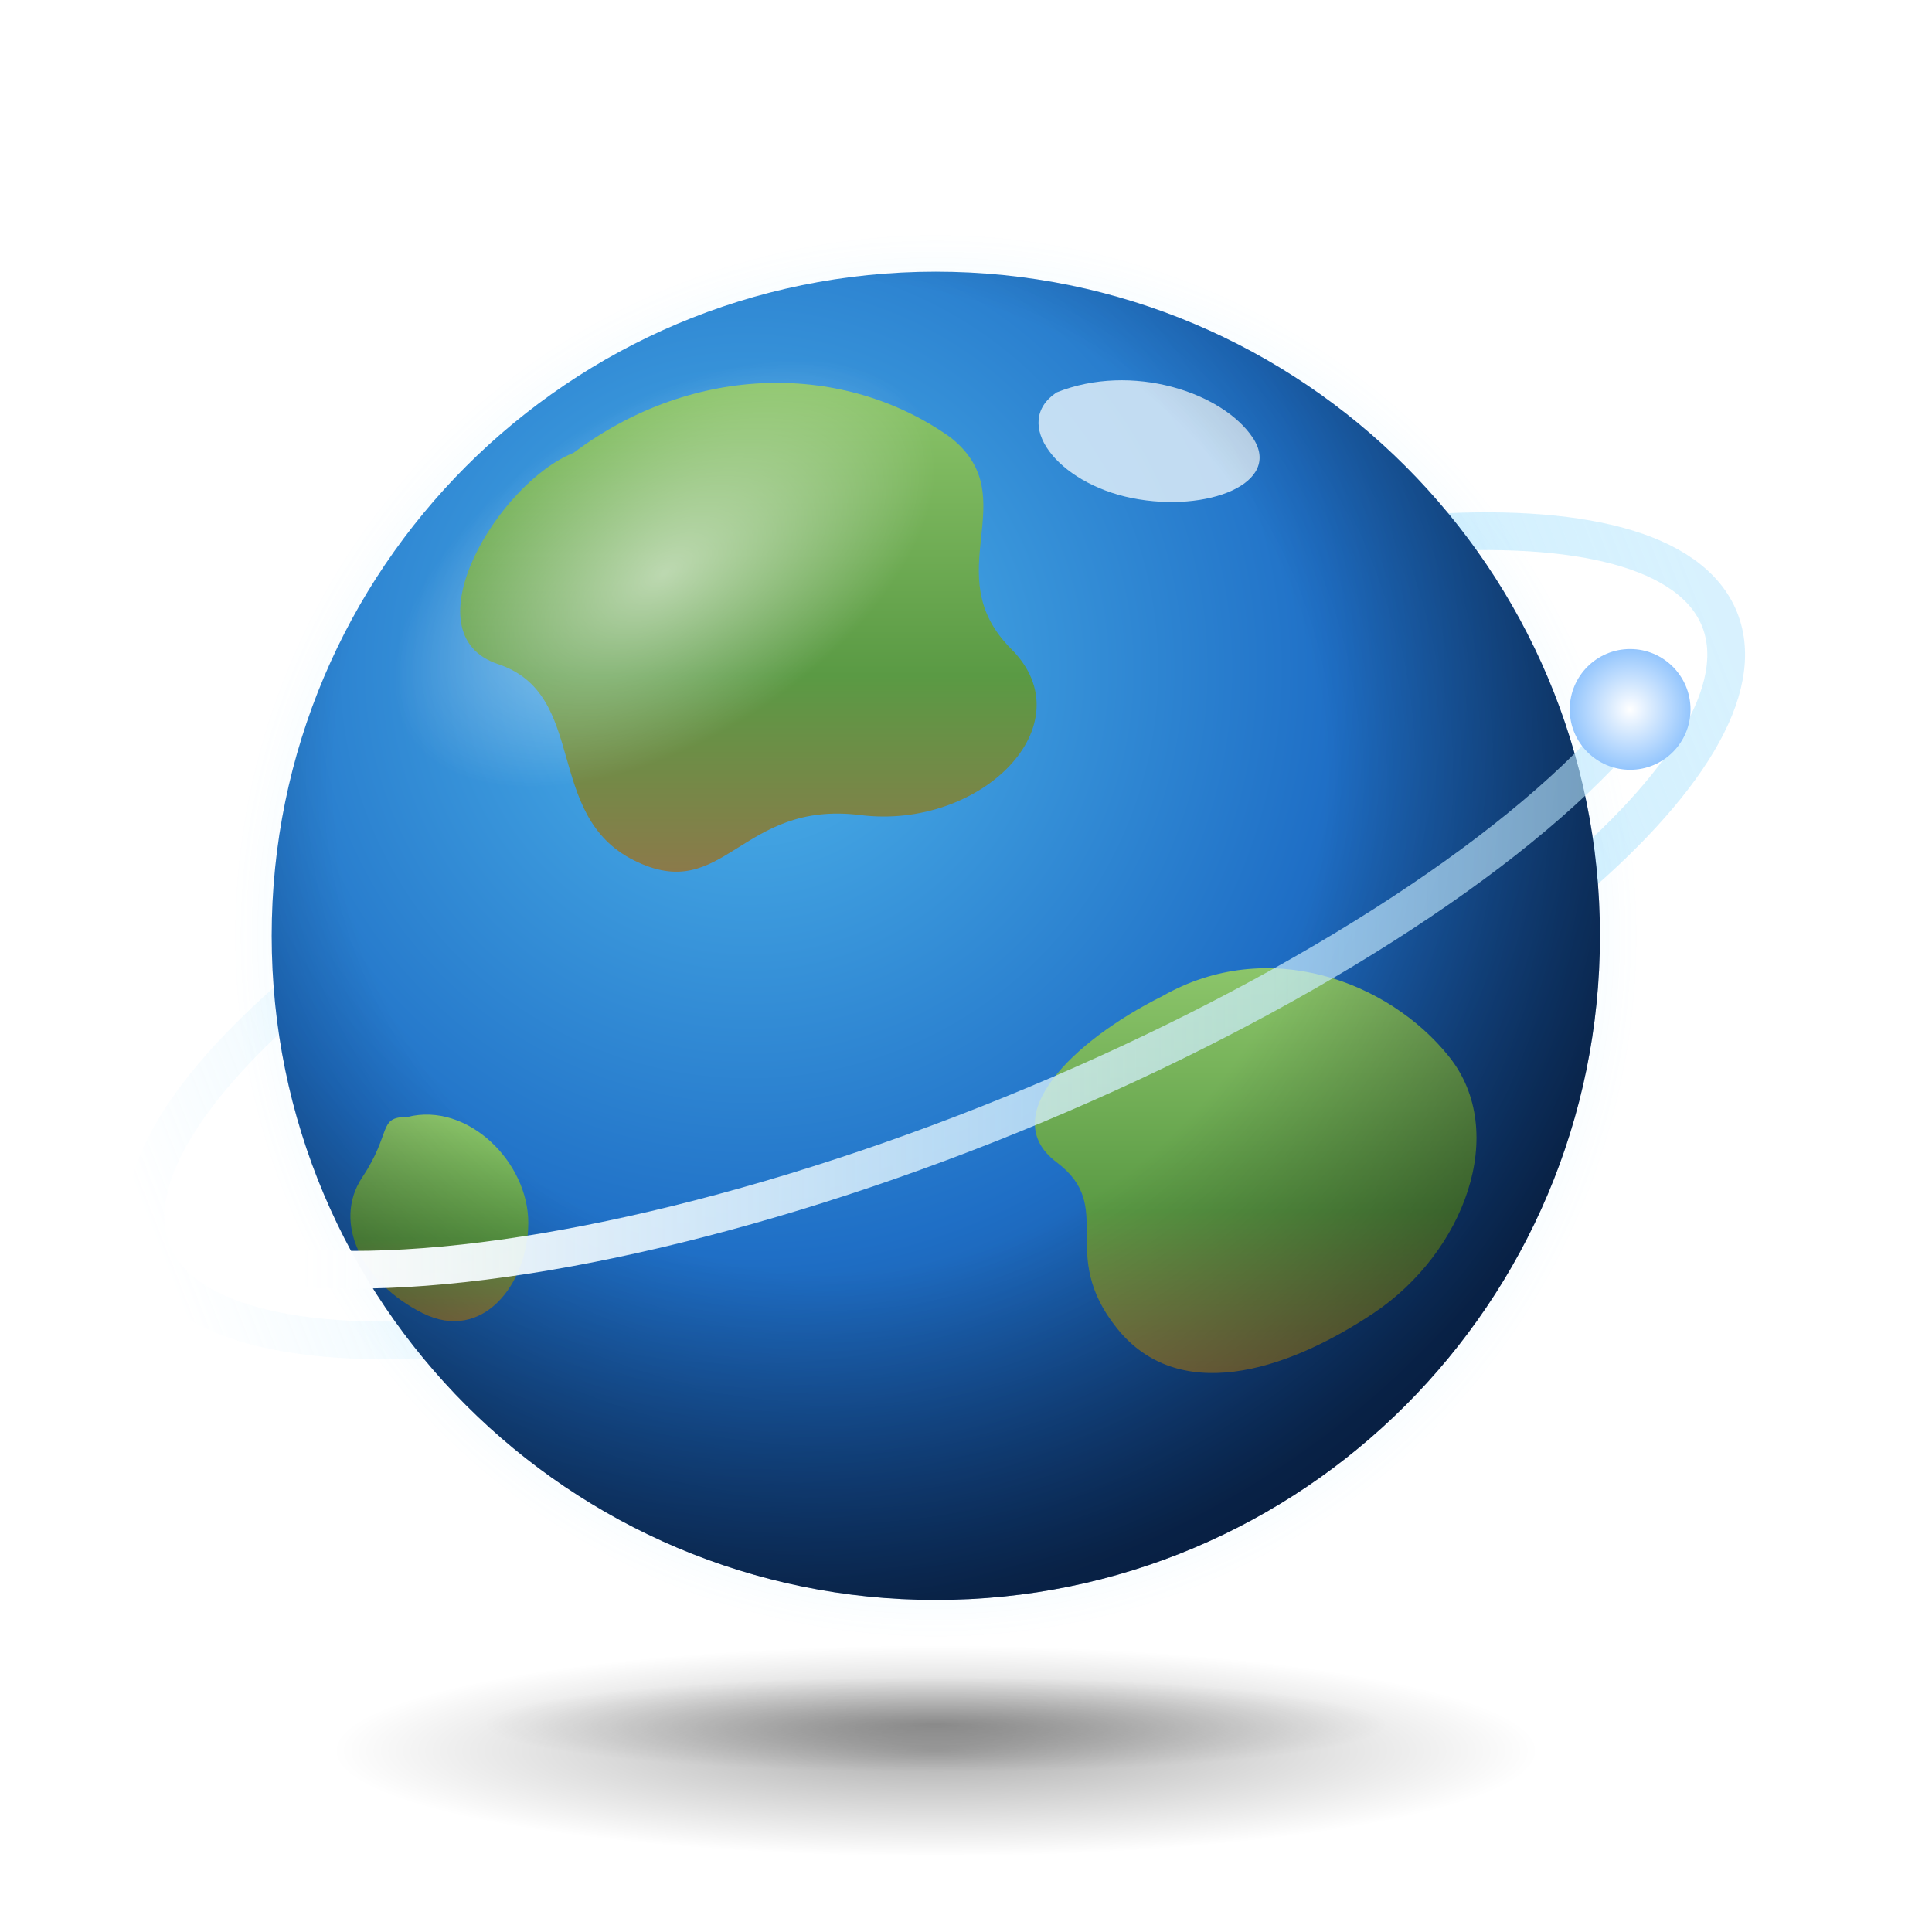
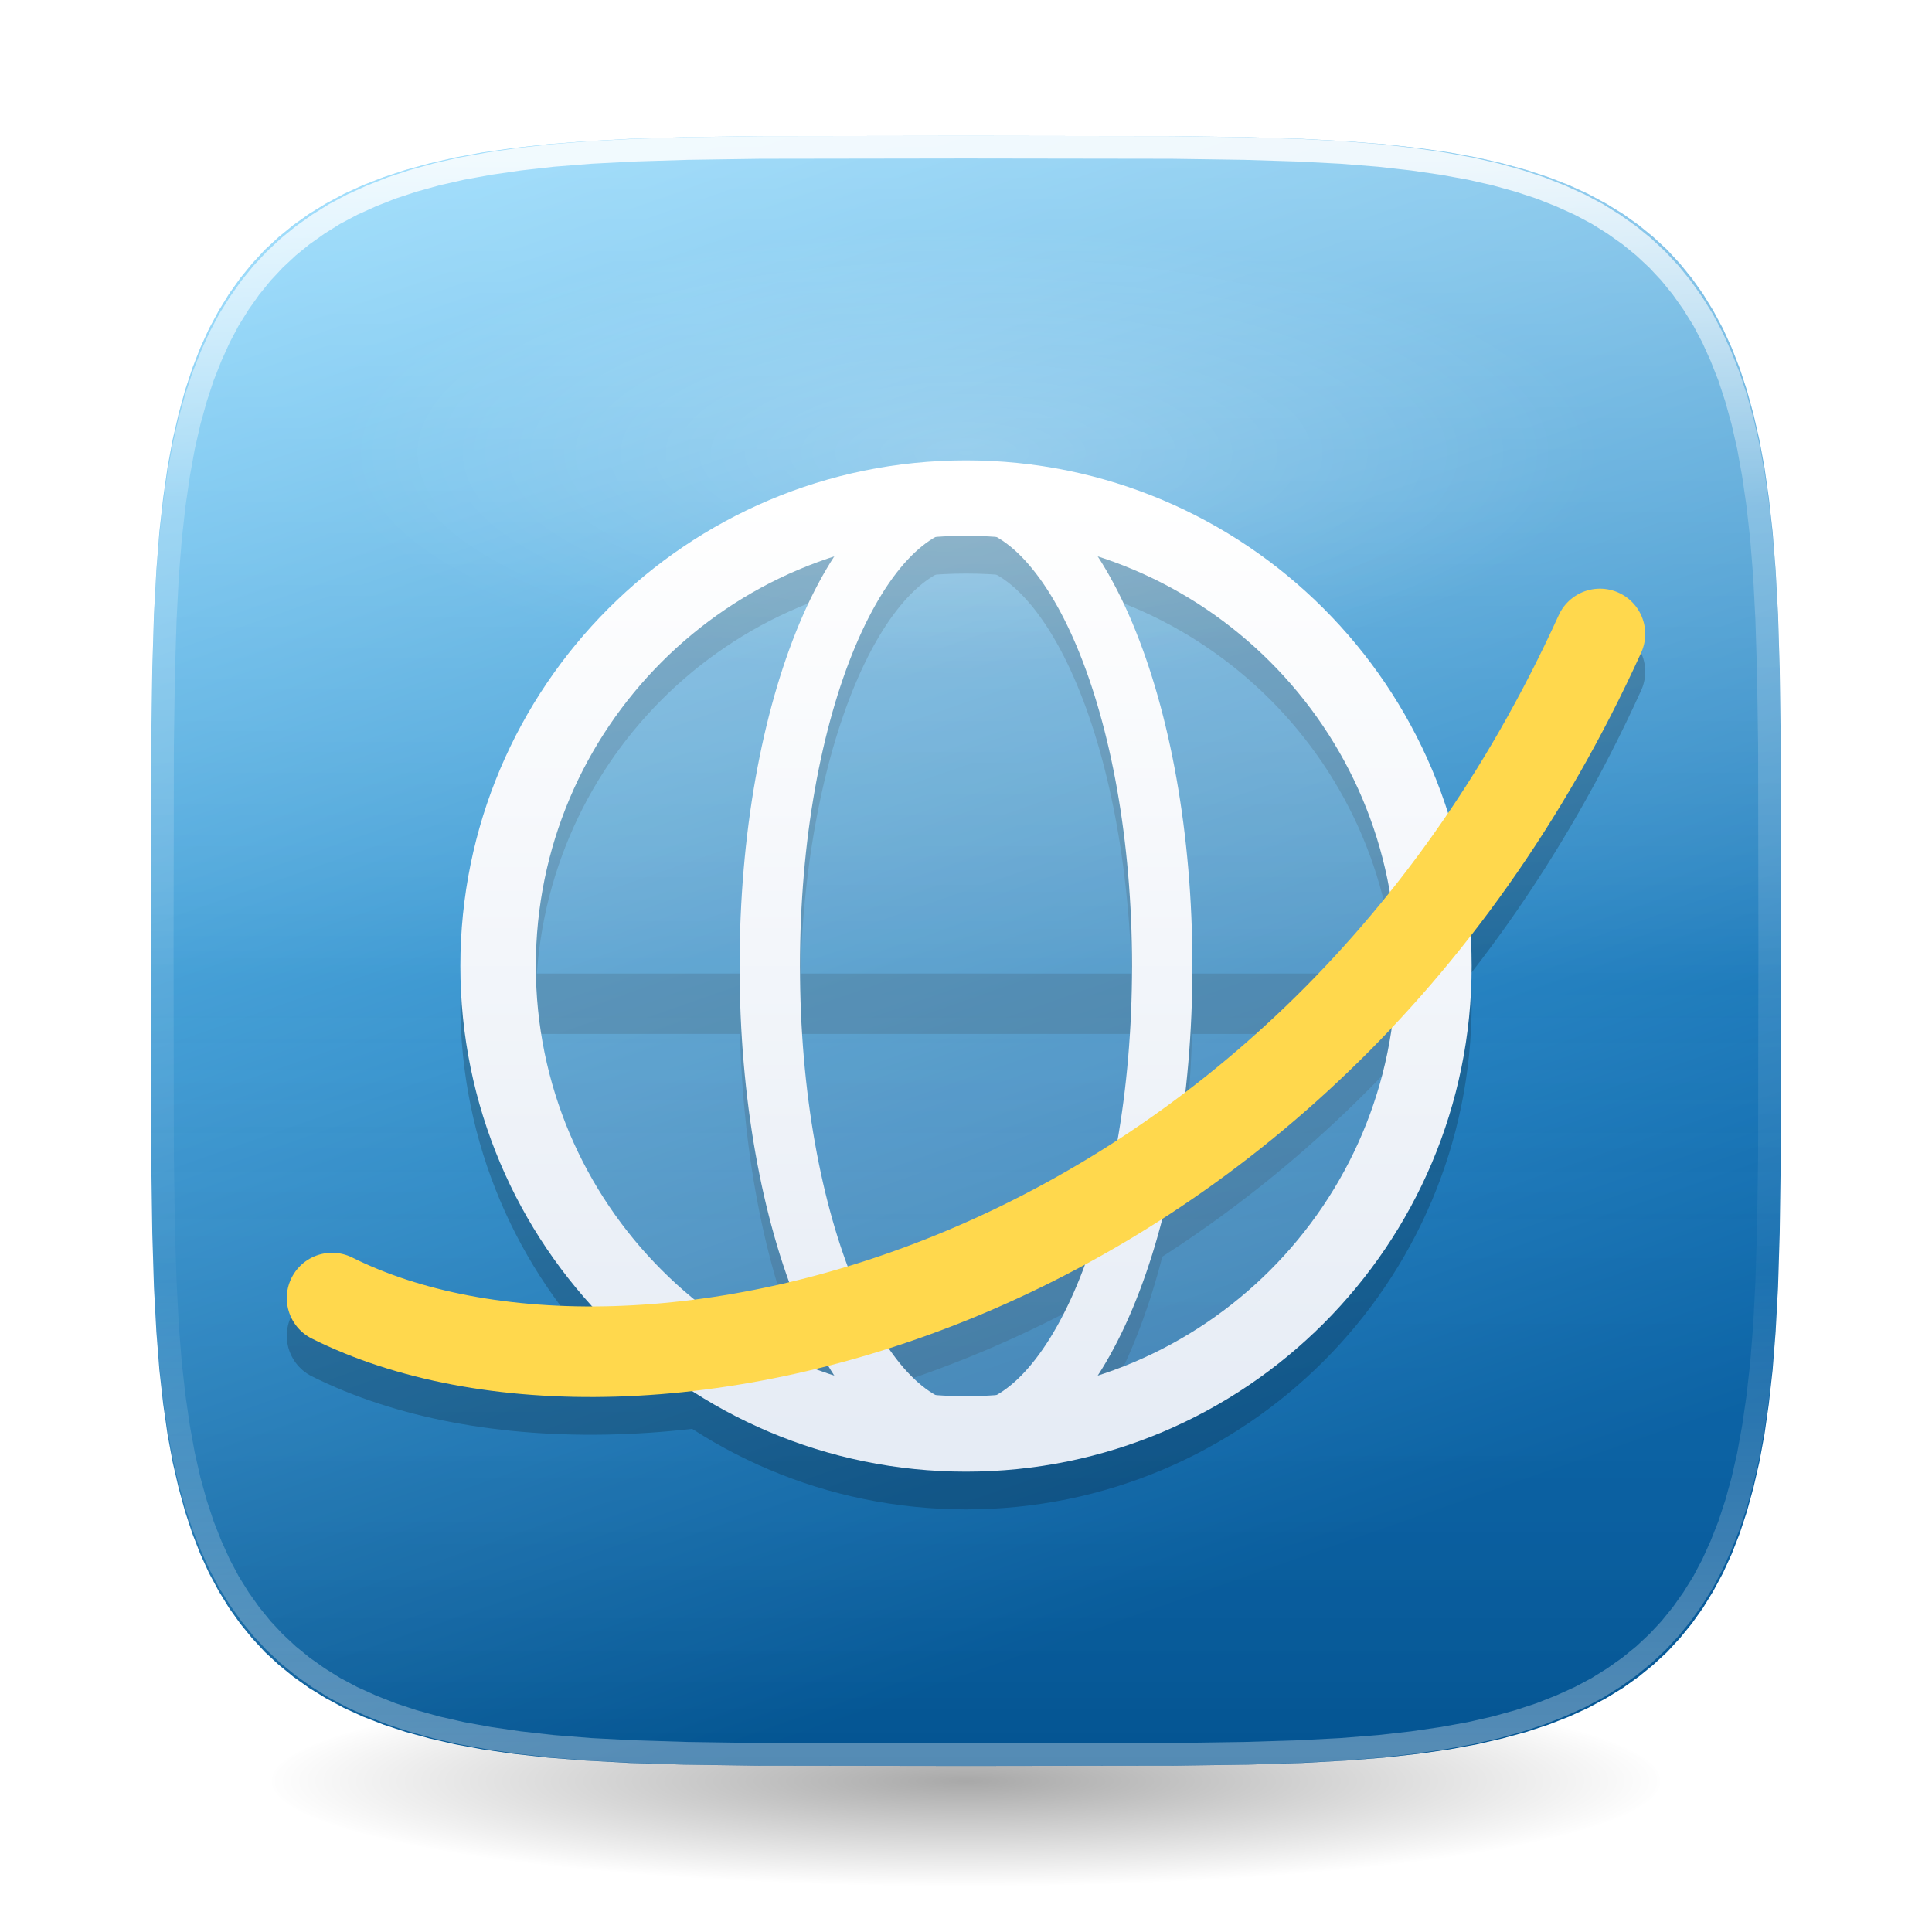
<svg xmlns="http://www.w3.org/2000/svg" viewBox="0 0 128 128" fill="none">
  <defs>
-     <radialGradient id="g1" cx="0.5" cy="0.5" r="0.5">
-       <stop offset="0" stop-color="#000000" stop-opacity="0.32" />
+     <radialGradient id="drop" cx="0.5" cy="0.5" r="0.5">
+       <stop offset="0" stop-color="#000000" stop-opacity="0.34" />
      <stop offset="1" stop-color="#000000" stop-opacity="0" />
    </radialGradient>
-     <radialGradient id="g2" cx="0.5" cy="0.5" r="0.5">
-       <stop offset="0" stop-color="#000000" stop-opacity="0.288" />
-       <stop offset="1" stop-color="#000000" stop-opacity="0" />
-     </radialGradient>
-     <linearGradient id="g3" x1="0" y1="0" x2="1" y2="0">
-       <stop offset="0" stop-color="#ffffff" stop-opacity="0.9" />
-       <stop offset="1" stop-color="#7dd3fc" stop-opacity="0.3" />
+     <linearGradient id="bg" x1="0" y1="0" x2="0.35" y2="1">
+       <stop offset="0" stop-color="#7fd6ff" />
+       <stop offset="1" stop-color="#0361a8" />
    </linearGradient>
-     <radialGradient id="g4" cx="0.5" cy="0.5" r="0.5">
-       <stop offset="0" stop-color="#9be7ff" stop-opacity="0.5" />
-       <stop offset="1" stop-color="#38bdf8" stop-opacity="0" />
-     </radialGradient>
-     <radialGradient id="g5" cx="0.36" cy="0.3" r="0.8">
-       <stop offset="0" stop-color="#4fb6ec" />
-       <stop offset="0.55" stop-color="#1f6fc6" />
-       <stop offset="1" stop-color="#0b2f6b" />
-     </radialGradient>
-     <linearGradient id="g6" x1="0" y1="0" x2="0" y2="1">
-       <stop offset="0" stop-color="#8cc56a" />
-       <stop offset="0.6" stop-color="#5a9a44" />
-       <stop offset="1" stop-color="#8b7a4a" />
+     <linearGradient id="gloss" x1="0" y1="0" x2="0" y2="1">
+       <stop offset="0" stop-color="#ffffff" stop-opacity="0.34" />
+       <stop offset="0.44" stop-color="#ffffff" stop-opacity="0.07" />
+       <stop offset="0.52" stop-color="#ffffff" stop-opacity="0" />
+       <stop offset="1" stop-color="#000000" stop-opacity="0.14" />
    </linearGradient>
-     <radialGradient id="g7" cx="0.42" cy="0.38" r="0.62">
-       <stop offset="0.6" stop-color="#000000" stop-opacity="0" />
-       <stop offset="1" stop-color="#000000" stop-opacity="0.45" />
-     </radialGradient>
-     <radialGradient id="g8" cx="0.5" cy="0.5" r="0.5">
-       <stop offset="0" stop-color="#ffffff" stop-opacity="0.55" />
+     <radialGradient id="glow" cx="0.5" cy="0.5" r="0.5">
+       <stop offset="0" stop-color="#ffffff" stop-opacity="0.22" />
      <stop offset="1" stop-color="#ffffff" stop-opacity="0" />
    </radialGradient>
-     <linearGradient id="g9" x1="0" y1="0" x2="1" y2="0">
+     <linearGradient id="rim" x1="0" y1="0" x2="0" y2="1">
+       <stop offset="0" stop-color="#ffffff" stop-opacity="0.85" />
+       <stop offset="0.22" stop-color="#ffffff" stop-opacity="0.22" />
+       <stop offset="0.7" stop-color="#ffffff" stop-opacity="0.04" />
+       <stop offset="1" stop-color="#ffffff" stop-opacity="0.32" />
+     </linearGradient>
+     <linearGradient id="gw" x1="0" y1="0" x2="0" y2="1">
      <stop offset="0" stop-color="#ffffff" />
-       <stop offset="1" stop-color="#bae6fd" stop-opacity="0.6" />
+       <stop offset="1" stop-color="#e6ecf5" />
    </linearGradient>
-     <radialGradient id="g10" cx="0.5" cy="0.5" r="0.5">
-       <stop offset="0" stop-color="#ffffff" />
-       <stop offset="1" stop-color="#93c5fd" />
-     </radialGradient>
  </defs>
-   <ellipse cx="62" cy="116" rx="40" ry="7" fill="url(#g1)" />
-   <ellipse cx="62" cy="114.25" rx="30" ry="3.15" fill="url(#g2)" />
-   <ellipse cx="62" cy="62" rx="56" ry="18" stroke="url(#g3)" stroke-width="2.5" transform="rotate(-22 62 62)" />
-   <circle cx="62" cy="62" r="47" fill="url(#g4)" />
-   <circle cx="62" cy="62" r="44" fill="url(#g5)" />
-   <path d="M38 30c8-6 18-6 25-1 5 4-1 9 4 14s-2 12-10 11-9 6-15 3-3-11-9-13 0-12 5-14z" fill="url(#g6)" />
-   <path d="M77 66c7-4 15-1 19 4s1 13-5 17-13 6-17 1 0-8-4-11 1-8 7-11z" fill="url(#g6)" />
-   <path d="M27 74c4-1 8 3 8 7s-3 8-7 6-6-6-4-9 1-4 3-4z" fill="url(#g6)" />
-   <path d="M70 26c5-2 11 0 13 3s-3 5-8 4-8-5-5-7z" fill="#e8f4fb" fill-opacity="0.8" />
-   <circle cx="62" cy="62" r="44" fill="url(#g7)" />
-   <ellipse cx="44" cy="38" rx="20" ry="11" fill="url(#g8)" transform="rotate(-32 44 38)" />
-   <path d="M106 50 A56 18 -22 0 1 20 84" stroke="url(#g9)" stroke-width="2.5" stroke-linecap="round" />
-   <circle cx="108" cy="47" r="4" fill="url(#g10)" />
+   <ellipse cx="64" cy="118" rx="46" ry="7" fill="url(#drop)" />
+   <path d="M118.00 63.00 L117.98 76.83 L117.91 81.69 L117.80 85.28 L117.64 88.22 L117.44 90.76 L117.19 93.00 L116.90 95.03 L116.56 96.87 L116.17 98.56 L115.74 100.13 L115.26 101.59 L114.73 102.95 L114.15 104.22 L113.51 105.41 L112.83 106.52 L112.09 107.56 L111.30 108.53 L110.45 109.45 L109.53 110.30 L108.56 111.09 L107.52 111.83 L106.41 112.51 L105.22 113.15 L103.95 113.73 L102.59 114.26 L101.13 114.74 L99.56 115.17 L97.87 115.56 L96.03 115.90 L94.00 116.19 L91.76 116.44 L89.22 116.64 L86.28 116.80 L82.69 116.91 L77.83 116.98 L64.00 117.00 L50.17 116.98 L45.31 116.91 L41.72 116.80 L38.78 116.64 L36.24 116.44 L34.00 116.19 L31.97 115.90 L30.13 115.56 L28.44 115.17 L26.87 114.74 L25.41 114.26 L24.05 113.73 L22.78 113.15 L21.59 112.51 L20.48 111.83 L19.44 111.09 L18.47 110.30 L17.55 109.45 L16.70 108.53 L15.91 107.56 L15.17 106.52 L14.49 105.41 L13.85 104.22 L13.27 102.95 L12.74 101.59 L12.26 100.13 L11.83 98.56 L11.44 96.87 L11.10 95.03 L10.81 93.00 L10.56 90.76 L10.36 88.22 L10.20 85.28 L10.09 81.69 L10.02 76.83 L10.00 63.00 L10.02 49.17 L10.09 44.31 L10.20 40.72 L10.36 37.78 L10.56 35.24 L10.81 33.00 L11.10 30.97 L11.44 29.13 L11.83 27.44 L12.26 25.87 L12.74 24.41 L13.27 23.05 L13.85 21.78 L14.49 20.59 L15.17 19.48 L15.91 18.44 L16.70 17.47 L17.55 16.55 L18.47 15.70 L19.44 14.91 L20.48 14.17 L21.59 13.49 L22.78 12.85 L24.05 12.27 L25.41 11.74 L26.87 11.26 L28.44 10.83 L30.13 10.44 L31.97 10.10 L34.00 9.81 L36.24 9.56 L38.78 9.36 L41.72 9.20 L45.31 9.09 L50.17 9.02 L64.00 9.00 L77.83 9.02 L82.69 9.09 L86.28 9.20 L89.22 9.36 L91.76 9.56 L94.00 9.81 L96.03 10.10 L97.87 10.44 L99.56 10.83 L101.13 11.26 L102.59 11.74 L103.95 12.27 L105.22 12.85 L106.41 13.49 L107.52 14.17 L108.56 14.91 L109.53 15.70 L110.45 16.55 L111.30 17.47 L112.09 18.44 L112.83 19.48 L113.51 20.59 L114.15 21.78 L114.73 23.05 L115.26 24.41 L115.74 25.87 L116.17 27.44 L116.56 29.13 L116.90 30.97 L117.19 33.00 L117.44 35.24 L117.64 37.78 L117.80 40.72 L117.91 44.31 L117.98 49.17 Z" fill="url(#bg)" />
+   <path d="M118.00 63.00 L117.98 76.83 L117.91 81.69 L117.80 85.28 L117.64 88.22 L117.44 90.76 L117.19 93.00 L116.90 95.03 L116.56 96.87 L116.17 98.56 L115.74 100.13 L115.26 101.59 L114.73 102.95 L114.15 104.22 L113.51 105.41 L112.83 106.52 L112.09 107.56 L111.30 108.53 L110.45 109.45 L109.53 110.30 L108.56 111.09 L107.52 111.83 L106.41 112.51 L105.22 113.15 L103.95 113.73 L102.59 114.26 L101.13 114.74 L99.56 115.17 L97.87 115.56 L96.03 115.90 L94.00 116.19 L91.76 116.44 L89.22 116.64 L86.28 116.80 L82.69 116.91 L77.83 116.98 L64.00 117.00 L50.17 116.98 L45.31 116.91 L41.72 116.80 L38.78 116.64 L36.24 116.44 L34.00 116.19 L31.97 115.90 L30.13 115.56 L28.44 115.17 L26.87 114.74 L25.41 114.26 L24.05 113.73 L22.78 113.15 L21.59 112.51 L20.48 111.83 L19.44 111.09 L18.47 110.30 L17.55 109.45 L16.70 108.53 L15.91 107.56 L15.17 106.52 L14.49 105.41 L13.85 104.22 L13.27 102.95 L12.74 101.59 L12.26 100.13 L11.83 98.56 L11.44 96.87 L11.10 95.03 L10.81 93.00 L10.56 90.76 L10.36 88.22 L10.20 85.28 L10.09 81.69 L10.02 76.83 L10.00 63.00 L10.02 49.17 L10.09 44.31 L10.20 40.72 L10.36 37.78 L10.56 35.24 L10.81 33.00 L11.10 30.97 L11.44 29.13 L11.83 27.44 L12.26 25.87 L12.74 24.41 L13.27 23.05 L13.85 21.78 L14.49 20.59 L15.17 19.48 L15.91 18.44 L16.70 17.47 L17.55 16.55 L18.47 15.70 L19.44 14.91 L20.48 14.17 L21.59 13.49 L22.78 12.85 L24.05 12.27 L25.41 11.74 L26.87 11.26 L28.44 10.83 L30.13 10.44 L31.97 10.10 L34.00 9.81 L36.24 9.56 L38.78 9.36 L41.72 9.20 L45.31 9.09 L50.17 9.02 L64.00 9.00 L77.83 9.02 L82.69 9.09 L86.28 9.20 L89.22 9.36 L91.76 9.56 L94.00 9.81 L96.03 10.10 L97.87 10.44 L99.56 10.83 L101.13 11.26 L102.59 11.74 L103.95 12.27 L105.22 12.85 L106.41 13.49 L107.52 14.17 L108.56 14.91 L109.53 15.70 L110.45 16.55 L111.30 17.47 L112.09 18.44 L112.83 19.48 L113.51 20.59 L114.15 21.78 L114.73 23.05 L115.26 24.41 L115.74 25.87 L116.17 27.44 L116.56 29.13 L116.90 30.97 L117.19 33.00 L117.44 35.24 L117.64 37.78 L117.80 40.72 L117.91 44.31 L117.98 49.17 Z" fill="url(#gloss)" />
+   <ellipse cx="64" cy="30" rx="42" ry="15" fill="url(#glow)" />
+   <g transform="translate(0 2.5)" opacity="0.2">
+     <circle cx="64" cy="64" r="31" fill="#000000" fill-opacity="0.22" />
+     <circle cx="64" cy="64" r="31" stroke="#000000" stroke-width="5" />
+     <ellipse cx="64" cy="64" rx="13" ry="31" stroke="#000000" stroke-width="4" />
+     <path d="M34 64h60" stroke="#000000" stroke-width="4" />
+     <path d="M22 86C42 96 86 86 106 42" stroke="#000000" stroke-width="6" stroke-linecap="round" />
+   </g>
+   <circle cx="64" cy="64" r="31" fill="url(#gw)" fill-opacity="0.22" />
+   <circle cx="64" cy="64" r="31" stroke="url(#gw)" stroke-width="5" />
+   <ellipse cx="64" cy="64" rx="13" ry="31" stroke="url(#gw)" stroke-width="4" />
+   <path d="M34 64h60" stroke="url(#gw)" stroke-width="4" />
+   <path d="M22 86C42 96 86 86 106 42" stroke="#ffd84d" stroke-width="6" stroke-linecap="round" />
+   <path d="M117.25 63.00 L117.23 76.64 L117.16 81.43 L117.05 84.97 L116.90 87.87 L116.70 90.37 L116.45 92.59 L116.16 94.58 L115.83 96.40 L115.45 98.07 L115.02 99.62 L114.55 101.05 L114.02 102.39 L113.45 103.65 L112.83 104.82 L112.15 105.91 L111.42 106.94 L110.64 107.90 L109.80 108.80 L108.90 109.64 L107.94 110.42 L106.91 111.15 L105.82 111.83 L104.65 112.45 L103.39 113.02 L102.05 113.55 L100.62 114.02 L99.07 114.45 L97.40 114.83 L95.58 115.16 L93.59 115.45 L91.37 115.70 L88.87 115.90 L85.97 116.05 L82.43 116.16 L77.64 116.23 L64.00 116.25 L50.36 116.23 L45.57 116.16 L42.03 116.05 L39.13 115.90 L36.63 115.70 L34.41 115.45 L32.42 115.16 L30.60 114.83 L28.93 114.45 L27.38 114.02 L25.95 113.55 L24.61 113.02 L23.35 112.45 L22.18 111.83 L21.09 111.15 L20.06 110.42 L19.10 109.64 L18.20 108.80 L17.36 107.90 L16.58 106.94 L15.85 105.91 L15.17 104.82 L14.55 103.65 L13.98 102.39 L13.45 101.05 L12.98 99.62 L12.55 98.07 L12.17 96.40 L11.84 94.58 L11.55 92.59 L11.30 90.37 L11.10 87.87 L10.95 84.97 L10.84 81.43 L10.77 76.64 L10.75 63.00 L10.77 49.36 L10.84 44.57 L10.95 41.03 L11.10 38.13 L11.30 35.63 L11.55 33.41 L11.84 31.42 L12.17 29.60 L12.55 27.93 L12.98 26.38 L13.45 24.95 L13.98 23.61 L14.55 22.35 L15.17 21.18 L15.85 20.09 L16.58 19.06 L17.36 18.10 L18.20 17.20 L19.10 16.36 L20.06 15.58 L21.09 14.85 L22.18 14.17 L23.35 13.55 L24.61 12.98 L25.95 12.45 L27.38 11.98 L28.93 11.55 L30.60 11.17 L32.42 10.84 L34.41 10.55 L36.63 10.30 L39.13 10.10 L42.03 9.95 L45.57 9.84 L50.36 9.77 L64.00 9.75 L77.64 9.77 L82.43 9.84 L85.97 9.95 L88.87 10.10 L91.37 10.30 L93.59 10.55 L95.58 10.84 L97.40 11.17 L99.07 11.55 L100.62 11.98 L102.05 12.45 L103.39 12.98 L104.65 13.55 L105.82 14.17 L106.91 14.85 L107.94 15.58 L108.90 16.36 L109.80 17.20 L110.64 18.10 L111.42 19.06 L112.15 20.09 L112.83 21.18 L113.45 22.35 L114.02 23.61 L114.55 24.95 L115.02 26.38 L115.45 27.93 L115.83 29.60 L116.16 31.42 L116.45 33.41 L116.70 35.63 L116.90 38.13 L117.05 41.03 L117.16 44.57 L117.23 49.36 Z" stroke="url(#rim)" stroke-width="1.5" />
</svg>
